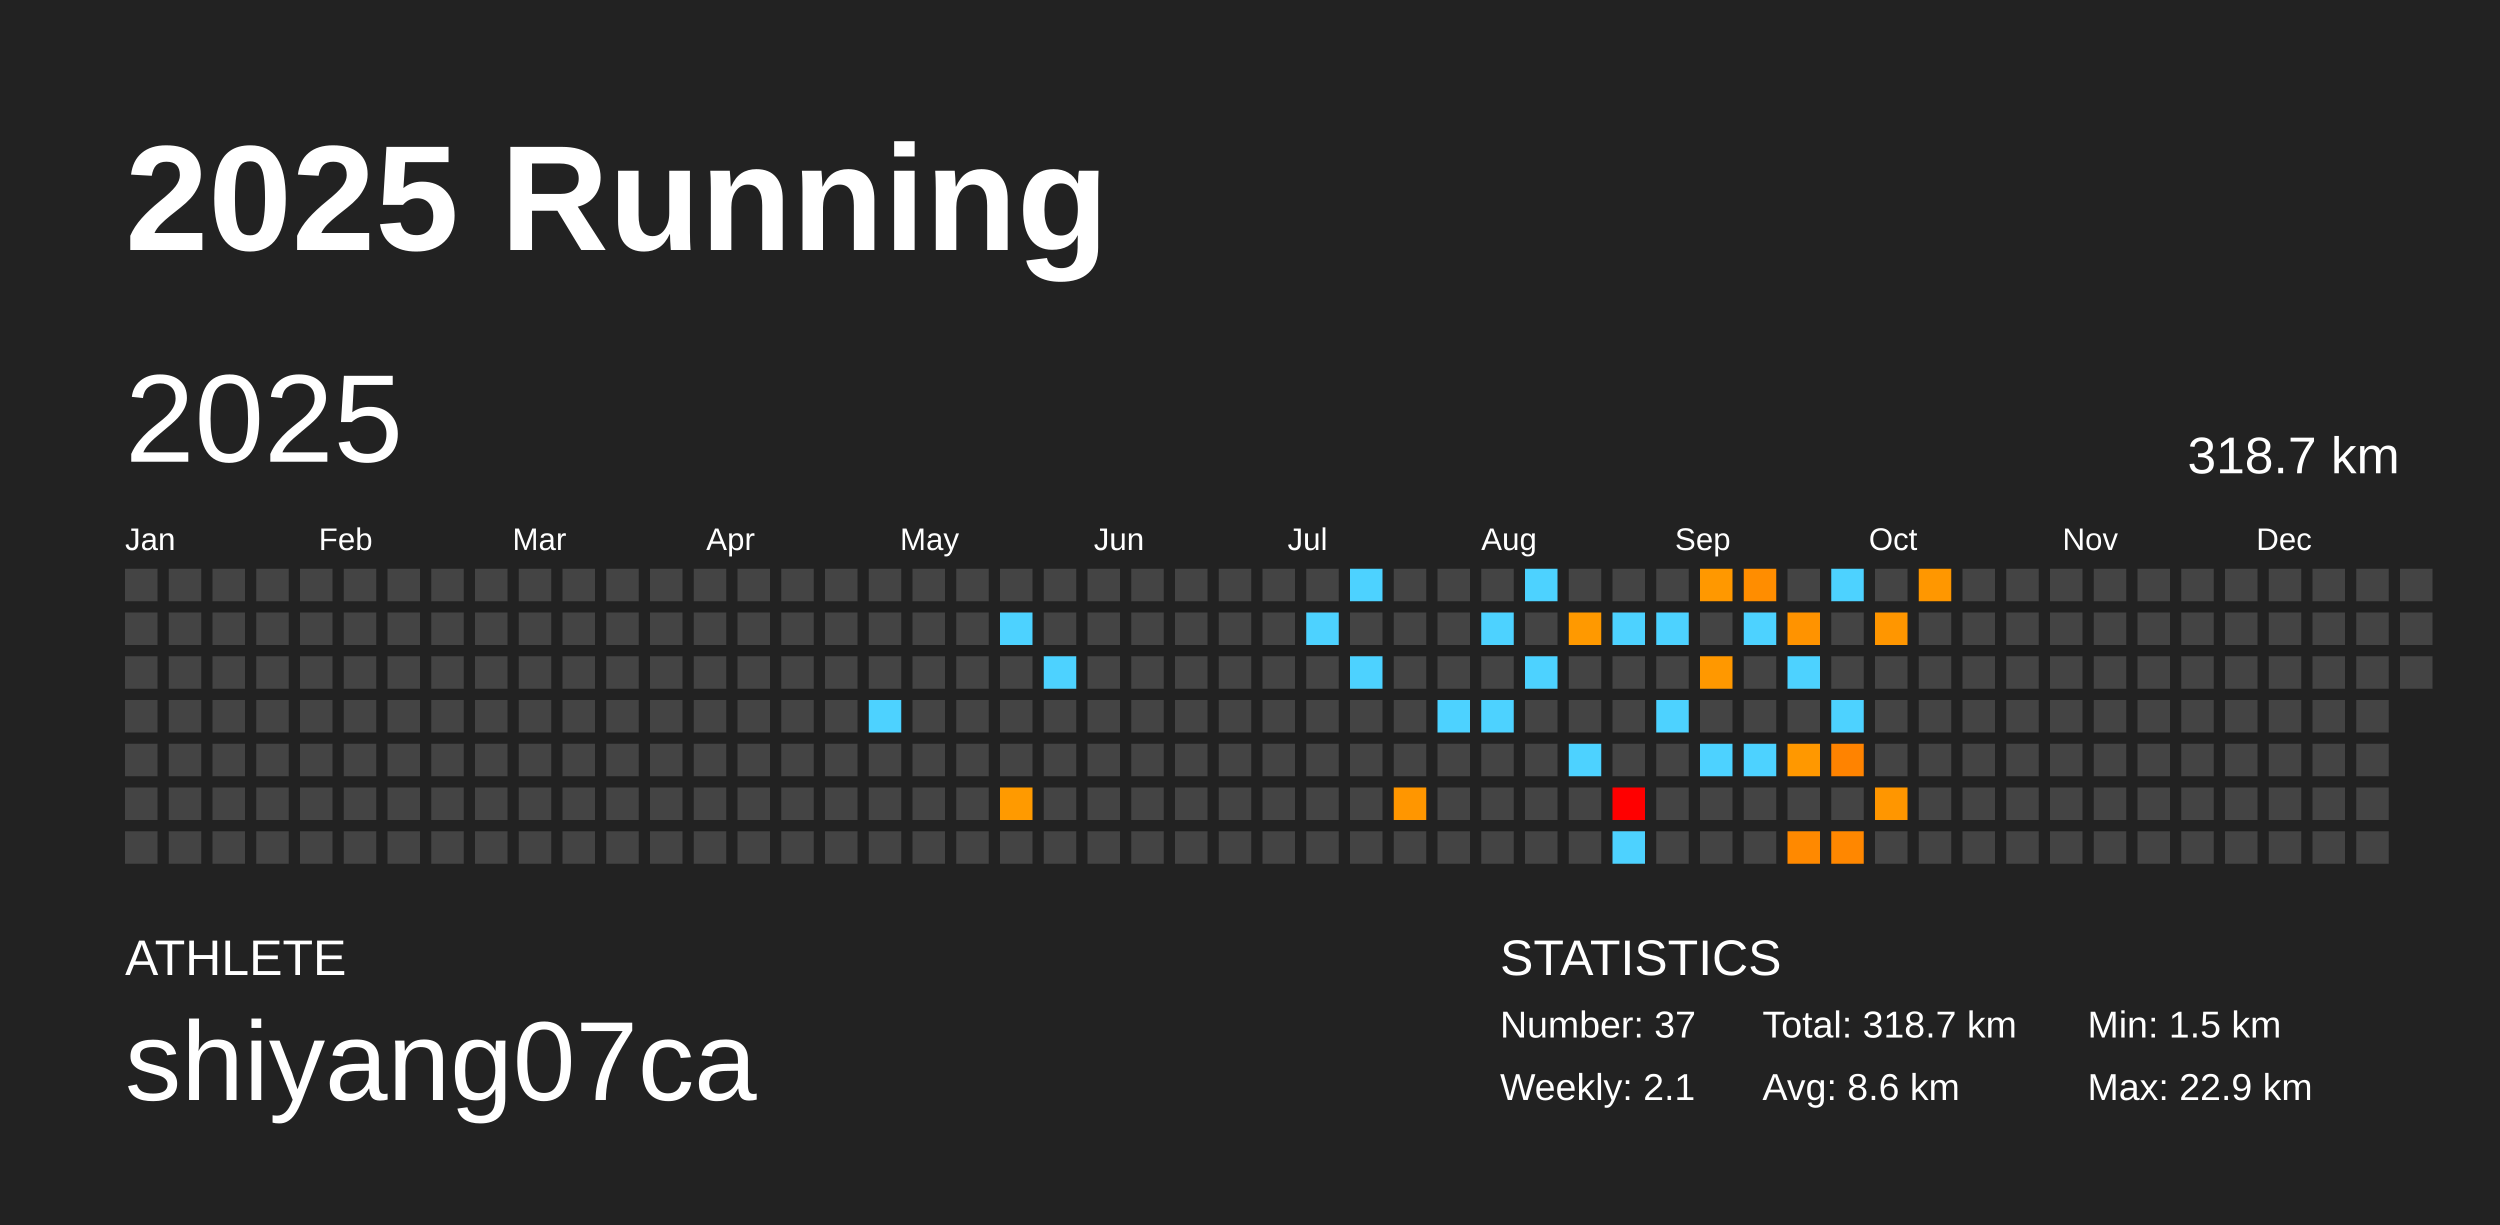
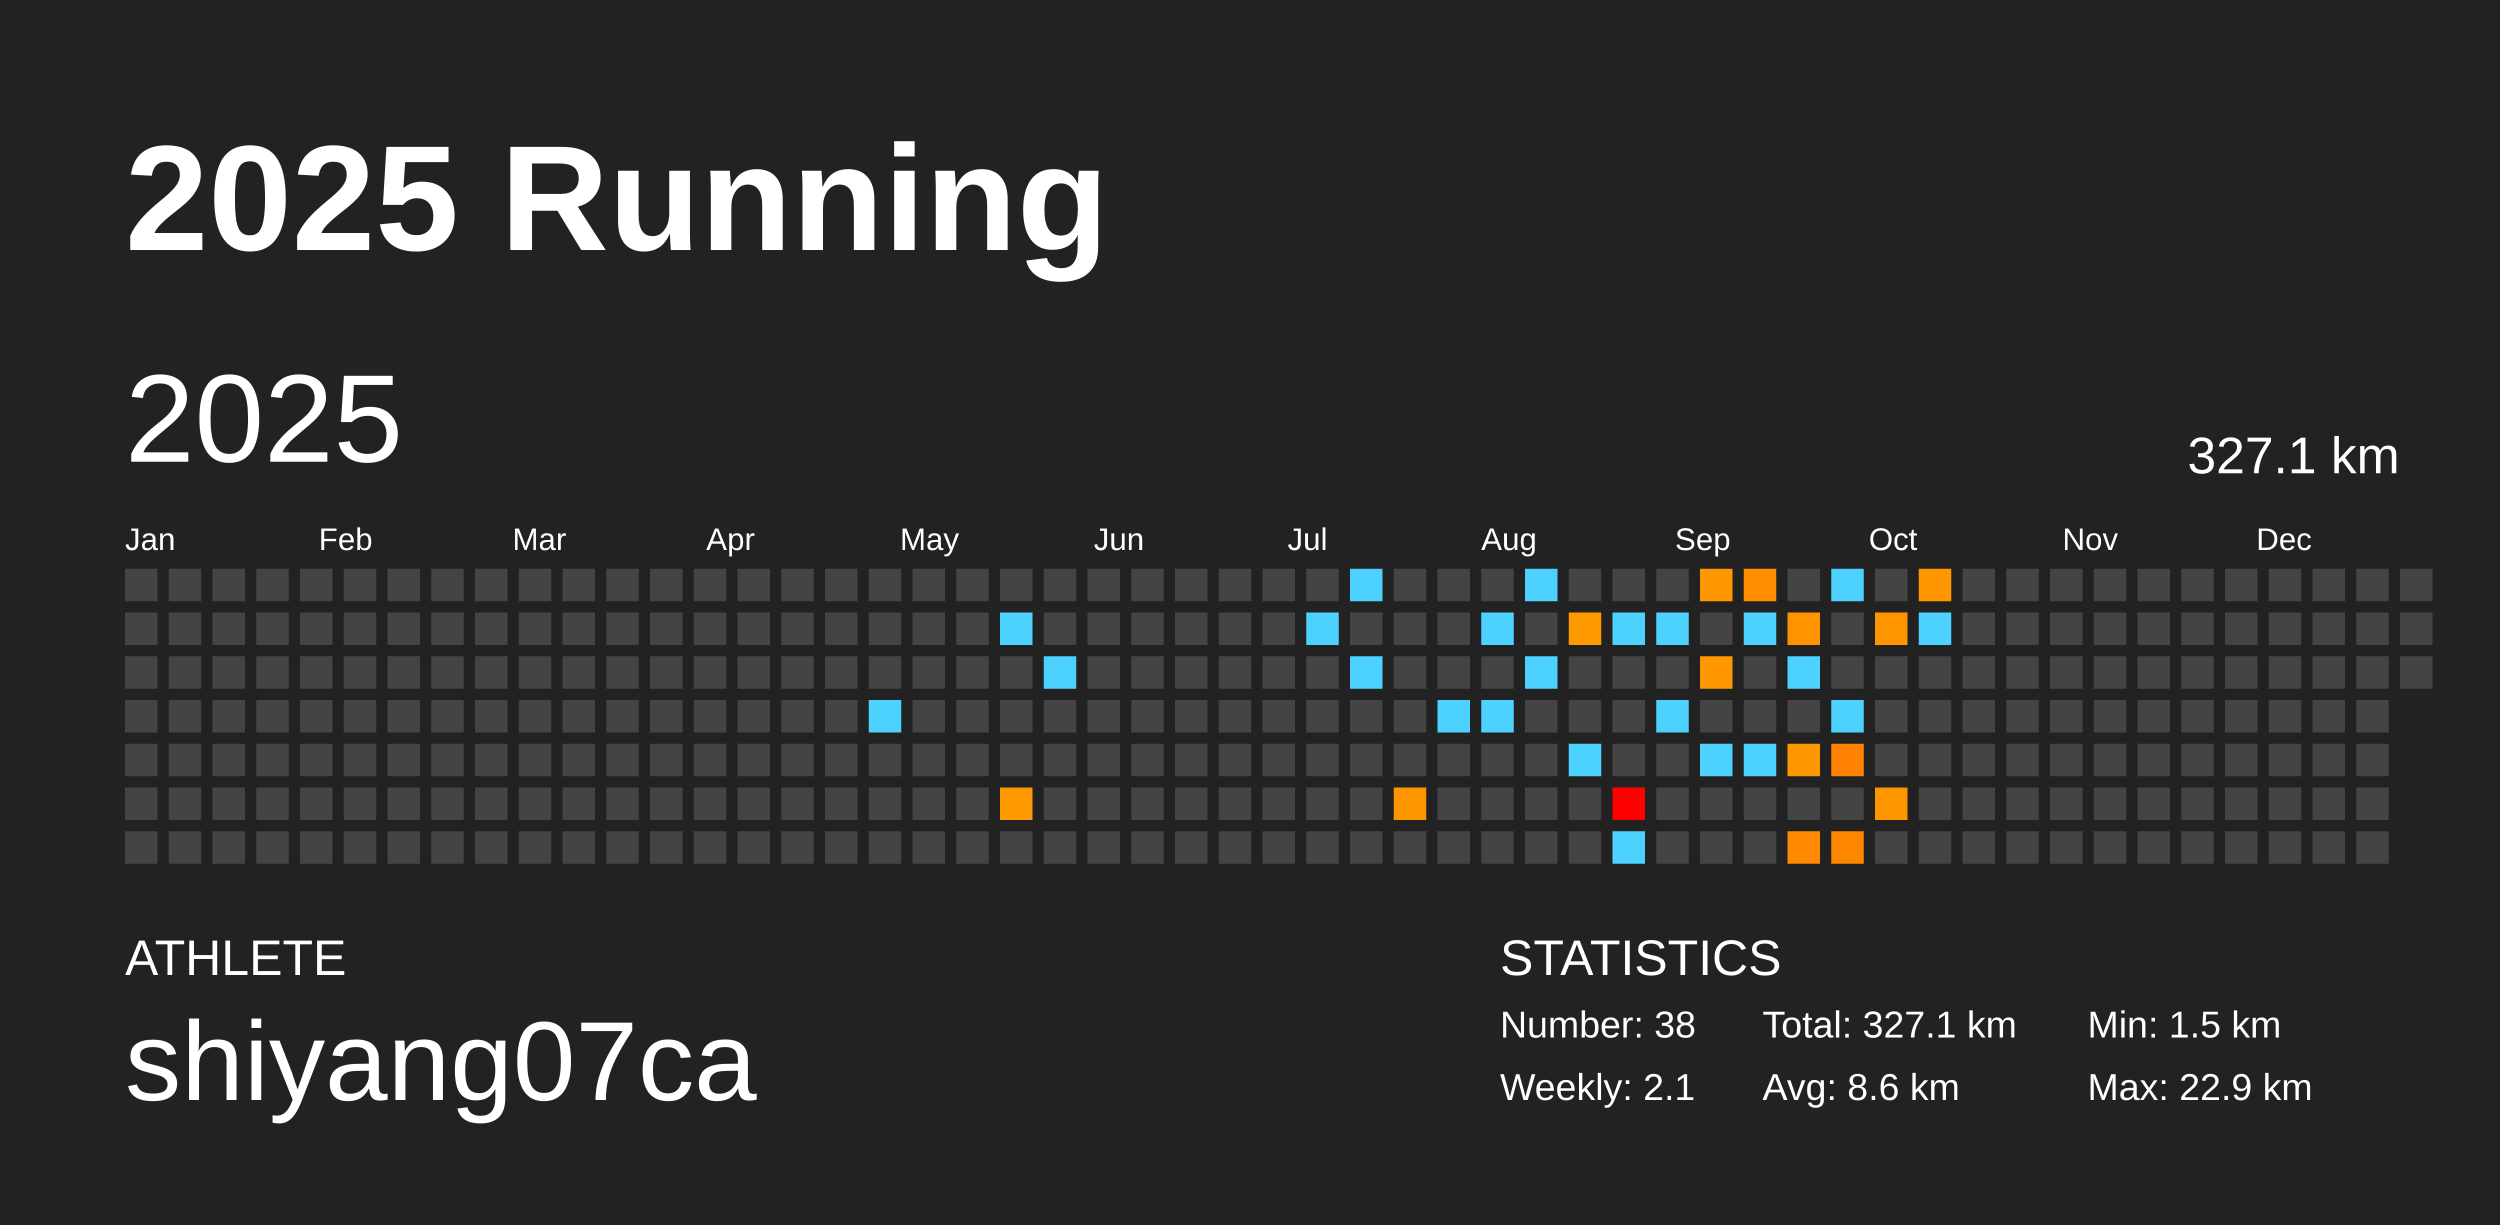
<svg xmlns="http://www.w3.org/2000/svg" baseProfile="full" height="98mm" version="1.1" viewBox="0,0,200,98" width="200mm">
  <defs />
  <rect fill="#222222" height="98" width="200" x="0" y="0" />
  <text fill="#FFFFFF" style="font-size:12px; font-family:Arial; font-weight:bold;" x="10" y="20">2025 Running</text>
  <text fill="#FFFFFF" style="font-size:4px; font-family:Arial" x="10" y="78">ATHLETE</text>
  <text fill="#FFFFFF" style="font-size:9px; font-family:Arial" x="10" y="88">shiyang07ca</text>
  <text fill="#FFFFFF" style="font-size:4px; font-family:Arial" x="120" y="78">STATISTICS</text>
-   <text fill="#FFFFFF" style="font-size:3px; font-family:Arial" x="120" y="83">Number: 37</text>
+   <text fill="#FFFFFF" style="font-size:3px; font-family:Arial" x="120" y="83">Number: 38</text>
  <text fill="#FFFFFF" style="font-size:3px; font-family:Arial" x="120" y="88">Weekly: 2.1</text>
-   <text fill="#FFFFFF" style="font-size:3px; font-family:Arial" x="141" y="83">Total: 318.7 km</text>
+   <text fill="#FFFFFF" style="font-size:3px; font-family:Arial" x="141" y="83">Total: 327.1 km</text>
  <text fill="#FFFFFF" style="font-size:3px; font-family:Arial" x="141" y="88">Avg: 8.6 km</text>
  <text fill="#FFFFFF" style="font-size:3px; font-family:Arial" x="167" y="83">Min: 1.5 km</text>
  <text fill="#FFFFFF" style="font-size:3px; font-family:Arial" x="167" y="88">Max: 22.9 km</text>
  <text dominant-baseline="hanging" fill="#FFFFFF" style="font-size:10.0px; font-family:Arial;" x="10" y="30">2025</text>
-   <text dominant-baseline="hanging" fill="#FFFFFF" style="font-size:4.125px; font-family:Arial;" x="175" y="35">318.7 km</text>
+   <text dominant-baseline="hanging" fill="#FFFFFF" style="font-size:4.125px; font-family:Arial;" x="175" y="35">327.1 km</text>
  <text fill="#FFFFFF" style="font-size:2.5px; font-family:Arial" x="10.0" y="44">Jan</text>
  <text fill="#FFFFFF" style="font-size:2.5px; font-family:Arial" x="25.5" y="44">Feb</text>
  <text fill="#FFFFFF" style="font-size:2.5px; font-family:Arial" x="41.0" y="44">Mar</text>
  <text fill="#FFFFFF" style="font-size:2.5px; font-family:Arial" x="56.5" y="44">Apr</text>
  <text fill="#FFFFFF" style="font-size:2.5px; font-family:Arial" x="72.0" y="44">May</text>
  <text fill="#FFFFFF" style="font-size:2.5px; font-family:Arial" x="87.5" y="44">Jun</text>
  <text fill="#FFFFFF" style="font-size:2.5px; font-family:Arial" x="103.0" y="44">Jul</text>
  <text fill="#FFFFFF" style="font-size:2.5px; font-family:Arial" x="118.5" y="44">Aug</text>
  <text fill="#FFFFFF" style="font-size:2.5px; font-family:Arial" x="134.0" y="44">Sep</text>
  <text fill="#FFFFFF" style="font-size:2.5px; font-family:Arial" x="149.5" y="44">Oct</text>
  <text fill="#FFFFFF" style="font-size:2.5px; font-family:Arial" x="165.0" y="44">Nov</text>
  <text fill="#FFFFFF" style="font-size:2.5px; font-family:Arial" x="180.5" y="44">Dec</text>
  <rect fill="#444444" height="2.6" width="2.6" x="10.0" y="45.5" />
  <rect fill="#444444" height="2.6" width="2.6" x="10.0" y="49.0" />
  <rect fill="#444444" height="2.6" width="2.6" x="10.0" y="52.5" />
  <rect fill="#444444" height="2.6" width="2.6" x="10.0" y="56.0" />
  <rect fill="#444444" height="2.6" width="2.6" x="10.0" y="59.5" />
  <rect fill="#444444" height="2.6" width="2.6" x="10.0" y="63.0" />
  <rect fill="#444444" height="2.6" width="2.6" x="10.0" y="66.5" />
  <rect fill="#444444" height="2.6" width="2.6" x="13.5" y="45.5" />
  <rect fill="#444444" height="2.6" width="2.6" x="13.5" y="49.0" />
  <rect fill="#444444" height="2.6" width="2.6" x="13.5" y="52.5" />
  <rect fill="#444444" height="2.6" width="2.6" x="13.5" y="56.0" />
  <rect fill="#444444" height="2.6" width="2.6" x="13.5" y="59.5" />
  <rect fill="#444444" height="2.6" width="2.6" x="13.5" y="63.0" />
  <rect fill="#444444" height="2.6" width="2.6" x="13.5" y="66.5" />
  <rect fill="#444444" height="2.6" width="2.6" x="17.0" y="45.5" />
  <rect fill="#444444" height="2.6" width="2.6" x="17.0" y="49.0" />
  <rect fill="#444444" height="2.6" width="2.6" x="17.0" y="52.5" />
  <rect fill="#444444" height="2.6" width="2.6" x="17.0" y="56.0" />
  <rect fill="#444444" height="2.6" width="2.6" x="17.0" y="59.5" />
  <rect fill="#444444" height="2.6" width="2.6" x="17.0" y="63.0" />
  <rect fill="#444444" height="2.6" width="2.6" x="17.0" y="66.5" />
  <rect fill="#444444" height="2.6" width="2.6" x="20.5" y="45.5" />
  <rect fill="#444444" height="2.6" width="2.6" x="20.5" y="49.0" />
  <rect fill="#444444" height="2.6" width="2.6" x="20.5" y="52.5" />
  <rect fill="#444444" height="2.6" width="2.6" x="20.5" y="56.0" />
  <rect fill="#444444" height="2.6" width="2.6" x="20.5" y="59.5" />
  <rect fill="#444444" height="2.6" width="2.6" x="20.5" y="63.0" />
  <rect fill="#444444" height="2.6" width="2.6" x="20.5" y="66.5" />
  <rect fill="#444444" height="2.6" width="2.6" x="24.0" y="45.5" />
  <rect fill="#444444" height="2.6" width="2.6" x="24.0" y="49.0" />
  <rect fill="#444444" height="2.6" width="2.6" x="24.0" y="52.5" />
  <rect fill="#444444" height="2.6" width="2.6" x="24.0" y="56.0" />
  <rect fill="#444444" height="2.6" width="2.6" x="24.0" y="59.5" />
  <rect fill="#444444" height="2.6" width="2.6" x="24.0" y="63.0" />
  <rect fill="#444444" height="2.6" width="2.6" x="24.0" y="66.5" />
  <rect fill="#444444" height="2.6" width="2.6" x="27.5" y="45.5" />
  <rect fill="#444444" height="2.6" width="2.6" x="27.5" y="49.0" />
  <rect fill="#444444" height="2.6" width="2.6" x="27.5" y="52.5" />
  <rect fill="#444444" height="2.6" width="2.6" x="27.5" y="56.0" />
  <rect fill="#444444" height="2.6" width="2.6" x="27.5" y="59.5" />
  <rect fill="#444444" height="2.6" width="2.6" x="27.5" y="63.0" />
  <rect fill="#444444" height="2.6" width="2.6" x="27.5" y="66.5" />
  <rect fill="#444444" height="2.6" width="2.6" x="31.0" y="45.5" />
  <rect fill="#444444" height="2.6" width="2.6" x="31.0" y="49.0" />
  <rect fill="#444444" height="2.6" width="2.6" x="31.0" y="52.5" />
  <rect fill="#444444" height="2.6" width="2.6" x="31.0" y="56.0" />
  <rect fill="#444444" height="2.6" width="2.6" x="31.0" y="59.5" />
  <rect fill="#444444" height="2.6" width="2.6" x="31.0" y="63.0" />
  <rect fill="#444444" height="2.6" width="2.6" x="31.0" y="66.5" />
  <rect fill="#444444" height="2.6" width="2.6" x="34.5" y="45.5" />
  <rect fill="#444444" height="2.6" width="2.6" x="34.5" y="49.0" />
  <rect fill="#444444" height="2.6" width="2.6" x="34.5" y="52.5" />
  <rect fill="#444444" height="2.6" width="2.6" x="34.5" y="56.0" />
  <rect fill="#444444" height="2.6" width="2.6" x="34.5" y="59.5" />
  <rect fill="#444444" height="2.6" width="2.6" x="34.5" y="63.0" />
  <rect fill="#444444" height="2.6" width="2.6" x="34.5" y="66.5" />
  <rect fill="#444444" height="2.6" width="2.6" x="38.0" y="45.5" />
  <rect fill="#444444" height="2.6" width="2.6" x="38.0" y="49.0" />
  <rect fill="#444444" height="2.6" width="2.6" x="38.0" y="52.5" />
  <rect fill="#444444" height="2.6" width="2.6" x="38.0" y="56.0" />
  <rect fill="#444444" height="2.6" width="2.6" x="38.0" y="59.5" />
  <rect fill="#444444" height="2.6" width="2.6" x="38.0" y="63.0" />
  <rect fill="#444444" height="2.6" width="2.6" x="38.0" y="66.5" />
  <rect fill="#444444" height="2.6" width="2.6" x="41.5" y="45.5" />
  <rect fill="#444444" height="2.6" width="2.6" x="41.5" y="49.0" />
  <rect fill="#444444" height="2.6" width="2.6" x="41.5" y="52.5" />
  <rect fill="#444444" height="2.6" width="2.6" x="41.5" y="56.0" />
  <rect fill="#444444" height="2.6" width="2.6" x="41.5" y="59.5" />
  <rect fill="#444444" height="2.6" width="2.6" x="41.5" y="63.0" />
  <rect fill="#444444" height="2.6" width="2.6" x="41.5" y="66.5" />
  <rect fill="#444444" height="2.6" width="2.6" x="45.0" y="45.5" />
  <rect fill="#444444" height="2.6" width="2.6" x="45.0" y="49.0" />
  <rect fill="#444444" height="2.6" width="2.6" x="45.0" y="52.5" />
  <rect fill="#444444" height="2.6" width="2.6" x="45.0" y="56.0" />
  <rect fill="#444444" height="2.6" width="2.6" x="45.0" y="59.5" />
  <rect fill="#444444" height="2.6" width="2.6" x="45.0" y="63.0" />
  <rect fill="#444444" height="2.6" width="2.6" x="45.0" y="66.5" />
  <rect fill="#444444" height="2.6" width="2.6" x="48.5" y="45.5" />
  <rect fill="#444444" height="2.6" width="2.6" x="48.5" y="49.0" />
  <rect fill="#444444" height="2.6" width="2.6" x="48.5" y="52.5" />
  <rect fill="#444444" height="2.6" width="2.6" x="48.5" y="56.0" />
  <rect fill="#444444" height="2.6" width="2.6" x="48.5" y="59.5" />
  <rect fill="#444444" height="2.6" width="2.6" x="48.5" y="63.0" />
  <rect fill="#444444" height="2.6" width="2.6" x="48.5" y="66.5" />
  <rect fill="#444444" height="2.6" width="2.6" x="52.0" y="45.5" />
  <rect fill="#444444" height="2.6" width="2.6" x="52.0" y="49.0" />
  <rect fill="#444444" height="2.6" width="2.6" x="52.0" y="52.5" />
  <rect fill="#444444" height="2.6" width="2.6" x="52.0" y="56.0" />
  <rect fill="#444444" height="2.6" width="2.6" x="52.0" y="59.5" />
  <rect fill="#444444" height="2.6" width="2.6" x="52.0" y="63.0" />
  <rect fill="#444444" height="2.6" width="2.6" x="52.0" y="66.5" />
  <rect fill="#444444" height="2.6" width="2.6" x="55.5" y="45.5" />
  <rect fill="#444444" height="2.6" width="2.6" x="55.5" y="49.0" />
  <rect fill="#444444" height="2.6" width="2.6" x="55.5" y="52.5" />
  <rect fill="#444444" height="2.6" width="2.6" x="55.5" y="56.0" />
  <rect fill="#444444" height="2.6" width="2.6" x="55.5" y="59.5" />
  <rect fill="#444444" height="2.6" width="2.6" x="55.5" y="63.0" />
  <rect fill="#444444" height="2.6" width="2.6" x="55.5" y="66.5" />
  <rect fill="#444444" height="2.6" width="2.6" x="59.0" y="45.5" />
  <rect fill="#444444" height="2.6" width="2.6" x="59.0" y="49.0" />
  <rect fill="#444444" height="2.6" width="2.6" x="59.0" y="52.5" />
  <rect fill="#444444" height="2.6" width="2.6" x="59.0" y="56.0" />
  <rect fill="#444444" height="2.6" width="2.6" x="59.0" y="59.5" />
  <rect fill="#444444" height="2.6" width="2.6" x="59.0" y="63.0" />
  <rect fill="#444444" height="2.6" width="2.6" x="59.0" y="66.5" />
  <rect fill="#444444" height="2.6" width="2.6" x="62.5" y="45.5" />
  <rect fill="#444444" height="2.6" width="2.6" x="62.5" y="49.0" />
  <rect fill="#444444" height="2.6" width="2.6" x="62.5" y="52.5" />
  <rect fill="#444444" height="2.6" width="2.6" x="62.5" y="56.0" />
  <rect fill="#444444" height="2.6" width="2.6" x="62.5" y="59.5" />
  <rect fill="#444444" height="2.6" width="2.6" x="62.5" y="63.0" />
  <rect fill="#444444" height="2.6" width="2.6" x="62.5" y="66.5" />
  <rect fill="#444444" height="2.6" width="2.6" x="66.0" y="45.5" />
  <rect fill="#444444" height="2.6" width="2.6" x="66.0" y="49.0" />
  <rect fill="#444444" height="2.6" width="2.6" x="66.0" y="52.5" />
  <rect fill="#444444" height="2.6" width="2.6" x="66.0" y="56.0" />
  <rect fill="#444444" height="2.6" width="2.6" x="66.0" y="59.5" />
  <rect fill="#444444" height="2.6" width="2.6" x="66.0" y="63.0" />
  <rect fill="#444444" height="2.6" width="2.6" x="66.0" y="66.5" />
  <rect fill="#444444" height="2.6" width="2.6" x="69.5" y="45.5" />
  <rect fill="#444444" height="2.6" width="2.6" x="69.5" y="49.0" />
  <rect fill="#444444" height="2.6" width="2.6" x="69.5" y="52.5" />
  <rect fill="#4dd2ff" height="2.6" width="2.6" x="69.5" y="56.0" />
  <rect fill="#444444" height="2.6" width="2.6" x="69.5" y="59.5" />
  <rect fill="#444444" height="2.6" width="2.6" x="69.5" y="63.0" />
  <rect fill="#444444" height="2.6" width="2.6" x="69.5" y="66.5" />
  <rect fill="#444444" height="2.6" width="2.6" x="73.0" y="45.5" />
  <rect fill="#444444" height="2.6" width="2.6" x="73.0" y="49.0" />
  <rect fill="#444444" height="2.6" width="2.6" x="73.0" y="52.5" />
  <rect fill="#444444" height="2.6" width="2.6" x="73.0" y="56.0" />
  <rect fill="#444444" height="2.6" width="2.6" x="73.0" y="59.5" />
  <rect fill="#444444" height="2.6" width="2.6" x="73.0" y="63.0" />
  <rect fill="#444444" height="2.6" width="2.6" x="73.0" y="66.5" />
  <rect fill="#444444" height="2.6" width="2.6" x="76.5" y="45.5" />
  <rect fill="#444444" height="2.6" width="2.6" x="76.5" y="49.0" />
  <rect fill="#444444" height="2.6" width="2.6" x="76.5" y="52.5" />
  <rect fill="#444444" height="2.6" width="2.6" x="76.5" y="56.0" />
  <rect fill="#444444" height="2.6" width="2.6" x="76.5" y="59.5" />
  <rect fill="#444444" height="2.6" width="2.6" x="76.5" y="63.0" />
  <rect fill="#444444" height="2.6" width="2.6" x="76.5" y="66.5" />
  <rect fill="#444444" height="2.6" width="2.6" x="80.0" y="45.5" />
  <rect fill="#4dd2ff" height="2.6" width="2.6" x="80.0" y="49.0" />
  <rect fill="#444444" height="2.6" width="2.6" x="80.0" y="52.5" />
  <rect fill="#444444" height="2.6" width="2.6" x="80.0" y="56.0" />
  <rect fill="#444444" height="2.6" width="2.6" x="80.0" y="59.5" />
  <rect fill="#ff9a00" height="2.6" width="2.6" x="80.0" y="63.0" />
  <rect fill="#444444" height="2.6" width="2.6" x="80.0" y="66.5" />
  <rect fill="#444444" height="2.6" width="2.6" x="83.5" y="45.5" />
  <rect fill="#444444" height="2.6" width="2.6" x="83.5" y="49.0" />
  <rect fill="#4dd2ff" height="2.6" width="2.6" x="83.5" y="52.5" />
  <rect fill="#444444" height="2.6" width="2.6" x="83.5" y="56.0" />
  <rect fill="#444444" height="2.6" width="2.6" x="83.5" y="59.5" />
  <rect fill="#444444" height="2.6" width="2.6" x="83.5" y="63.0" />
  <rect fill="#444444" height="2.6" width="2.6" x="83.5" y="66.5" />
  <rect fill="#444444" height="2.6" width="2.6" x="87.0" y="45.5" />
  <rect fill="#444444" height="2.6" width="2.6" x="87.0" y="49.0" />
  <rect fill="#444444" height="2.6" width="2.6" x="87.0" y="52.5" />
  <rect fill="#444444" height="2.6" width="2.6" x="87.0" y="56.0" />
  <rect fill="#444444" height="2.6" width="2.6" x="87.0" y="59.5" />
  <rect fill="#444444" height="2.6" width="2.6" x="87.0" y="63.0" />
  <rect fill="#444444" height="2.6" width="2.6" x="87.0" y="66.5" />
  <rect fill="#444444" height="2.6" width="2.6" x="90.5" y="45.5" />
  <rect fill="#444444" height="2.6" width="2.6" x="90.5" y="49.0" />
  <rect fill="#444444" height="2.6" width="2.6" x="90.5" y="52.5" />
  <rect fill="#444444" height="2.6" width="2.6" x="90.5" y="56.0" />
  <rect fill="#444444" height="2.6" width="2.6" x="90.5" y="59.5" />
  <rect fill="#444444" height="2.6" width="2.6" x="90.5" y="63.0" />
  <rect fill="#444444" height="2.6" width="2.6" x="90.5" y="66.5" />
  <rect fill="#444444" height="2.6" width="2.6" x="94.0" y="45.5" />
  <rect fill="#444444" height="2.6" width="2.6" x="94.0" y="49.0" />
  <rect fill="#444444" height="2.6" width="2.6" x="94.0" y="52.5" />
  <rect fill="#444444" height="2.6" width="2.6" x="94.0" y="56.0" />
  <rect fill="#444444" height="2.6" width="2.6" x="94.0" y="59.5" />
  <rect fill="#444444" height="2.6" width="2.6" x="94.0" y="63.0" />
  <rect fill="#444444" height="2.6" width="2.6" x="94.0" y="66.5" />
  <rect fill="#444444" height="2.6" width="2.6" x="97.5" y="45.5" />
  <rect fill="#444444" height="2.6" width="2.6" x="97.5" y="49.0" />
  <rect fill="#444444" height="2.6" width="2.6" x="97.5" y="52.5" />
  <rect fill="#444444" height="2.6" width="2.6" x="97.5" y="56.0" />
  <rect fill="#444444" height="2.6" width="2.6" x="97.5" y="59.5" />
  <rect fill="#444444" height="2.6" width="2.6" x="97.5" y="63.0" />
  <rect fill="#444444" height="2.6" width="2.6" x="97.5" y="66.5" />
  <rect fill="#444444" height="2.6" width="2.6" x="101.0" y="45.5" />
  <rect fill="#444444" height="2.6" width="2.6" x="101.0" y="49.0" />
  <rect fill="#444444" height="2.6" width="2.6" x="101.0" y="52.5" />
  <rect fill="#444444" height="2.6" width="2.6" x="101.0" y="56.0" />
  <rect fill="#444444" height="2.6" width="2.6" x="101.0" y="59.5" />
  <rect fill="#444444" height="2.6" width="2.6" x="101.0" y="63.0" />
  <rect fill="#444444" height="2.6" width="2.6" x="101.0" y="66.5" />
  <rect fill="#444444" height="2.6" width="2.6" x="104.5" y="45.5" />
  <rect fill="#4dd2ff" height="2.6" width="2.6" x="104.5" y="49.0" />
  <rect fill="#444444" height="2.6" width="2.6" x="104.5" y="52.5" />
  <rect fill="#444444" height="2.6" width="2.6" x="104.5" y="56.0" />
  <rect fill="#444444" height="2.6" width="2.6" x="104.5" y="59.5" />
  <rect fill="#444444" height="2.6" width="2.6" x="104.5" y="63.0" />
  <rect fill="#444444" height="2.6" width="2.6" x="104.5" y="66.5" />
  <rect fill="#4dd2ff" height="2.6" width="2.6" x="108.0" y="45.5" />
  <rect fill="#444444" height="2.6" width="2.6" x="108.0" y="49.0" />
  <rect fill="#4dd2ff" height="2.6" width="2.6" x="108.0" y="52.5" />
  <rect fill="#444444" height="2.6" width="2.6" x="108.0" y="56.0" />
  <rect fill="#444444" height="2.6" width="2.6" x="108.0" y="59.5" />
  <rect fill="#444444" height="2.6" width="2.6" x="108.0" y="63.0" />
  <rect fill="#444444" height="2.6" width="2.6" x="108.0" y="66.5" />
  <rect fill="#444444" height="2.6" width="2.6" x="111.5" y="45.5" />
  <rect fill="#444444" height="2.6" width="2.6" x="111.5" y="49.0" />
  <rect fill="#444444" height="2.6" width="2.6" x="111.5" y="52.5" />
  <rect fill="#444444" height="2.6" width="2.6" x="111.5" y="56.0" />
  <rect fill="#444444" height="2.6" width="2.6" x="111.5" y="59.5" />
  <rect fill="#ff9600" height="2.6" width="2.6" x="111.5" y="63.0" />
  <rect fill="#444444" height="2.6" width="2.6" x="111.5" y="66.5" />
  <rect fill="#444444" height="2.6" width="2.6" x="115.0" y="45.5" />
  <rect fill="#444444" height="2.6" width="2.6" x="115.0" y="49.0" />
  <rect fill="#444444" height="2.6" width="2.6" x="115.0" y="52.5" />
  <rect fill="#4dd2ff" height="2.6" width="2.6" x="115.0" y="56.0" />
  <rect fill="#444444" height="2.6" width="2.6" x="115.0" y="59.5" />
  <rect fill="#444444" height="2.6" width="2.6" x="115.0" y="63.0" />
  <rect fill="#444444" height="2.6" width="2.6" x="115.0" y="66.5" />
  <rect fill="#444444" height="2.6" width="2.6" x="118.5" y="45.5" />
  <rect fill="#4dd2ff" height="2.6" width="2.6" x="118.5" y="49.0" />
  <rect fill="#444444" height="2.6" width="2.6" x="118.5" y="52.5" />
  <rect fill="#4dd2ff" height="2.6" width="2.6" x="118.5" y="56.0" />
  <rect fill="#444444" height="2.6" width="2.6" x="118.5" y="59.5" />
  <rect fill="#444444" height="2.6" width="2.6" x="118.5" y="63.0" />
  <rect fill="#444444" height="2.6" width="2.6" x="118.5" y="66.5" />
  <rect fill="#4dd2ff" height="2.6" width="2.6" x="122.0" y="45.5" />
  <rect fill="#444444" height="2.6" width="2.6" x="122.0" y="49.0" />
  <rect fill="#4dd2ff" height="2.6" width="2.6" x="122.0" y="52.5" />
  <rect fill="#444444" height="2.6" width="2.6" x="122.0" y="56.0" />
  <rect fill="#444444" height="2.6" width="2.6" x="122.0" y="59.5" />
  <rect fill="#444444" height="2.6" width="2.6" x="122.0" y="63.0" />
  <rect fill="#444444" height="2.6" width="2.6" x="122.0" y="66.5" />
  <rect fill="#444444" height="2.6" width="2.6" x="125.5" y="45.5" />
  <rect fill="#ff9900" height="2.6" width="2.6" x="125.5" y="49.0" />
  <rect fill="#444444" height="2.6" width="2.6" x="125.5" y="52.5" />
  <rect fill="#444444" height="2.6" width="2.6" x="125.5" y="56.0" />
  <rect fill="#4dd2ff" height="2.6" width="2.6" x="125.5" y="59.5" />
  <rect fill="#444444" height="2.6" width="2.6" x="125.5" y="63.0" />
  <rect fill="#444444" height="2.6" width="2.6" x="125.5" y="66.5" />
  <rect fill="#444444" height="2.6" width="2.6" x="129.0" y="45.5" />
  <rect fill="#4dd2ff" height="2.6" width="2.6" x="129.0" y="49.0" />
  <rect fill="#444444" height="2.6" width="2.6" x="129.0" y="52.5" />
  <rect fill="#444444" height="2.6" width="2.6" x="129.0" y="56.0" />
  <rect fill="#444444" height="2.6" width="2.6" x="129.0" y="59.5" />
  <rect fill="red" height="2.6" width="2.6" x="129.0" y="63.0" />
  <rect fill="#4dd2ff" height="2.6" width="2.6" x="129.0" y="66.5" />
  <rect fill="#444444" height="2.6" width="2.6" x="132.5" y="45.5" />
  <rect fill="#4dd2ff" height="2.6" width="2.6" x="132.5" y="49.0" />
  <rect fill="#444444" height="2.6" width="2.6" x="132.5" y="52.5" />
  <rect fill="#4dd2ff" height="2.6" width="2.6" x="132.5" y="56.0" />
  <rect fill="#444444" height="2.6" width="2.6" x="132.5" y="59.5" />
  <rect fill="#444444" height="2.6" width="2.6" x="132.5" y="63.0" />
  <rect fill="#444444" height="2.6" width="2.6" x="132.5" y="66.5" />
  <rect fill="#ff9800" height="2.6" width="2.6" x="136.0" y="45.5" />
  <rect fill="#444444" height="2.6" width="2.6" x="136.0" y="49.0" />
  <rect fill="#ff9800" height="2.6" width="2.6" x="136.0" y="52.5" />
  <rect fill="#444444" height="2.6" width="2.6" x="136.0" y="56.0" />
  <rect fill="#4dd2ff" height="2.6" width="2.6" x="136.0" y="59.5" />
  <rect fill="#444444" height="2.6" width="2.6" x="136.0" y="63.0" />
  <rect fill="#444444" height="2.6" width="2.6" x="136.0" y="66.5" />
  <rect fill="#ff8d00" height="2.6" width="2.6" x="139.5" y="45.5" />
  <rect fill="#4dd2ff" height="2.6" width="2.6" x="139.5" y="49.0" />
  <rect fill="#444444" height="2.6" width="2.6" x="139.5" y="52.5" />
  <rect fill="#444444" height="2.6" width="2.6" x="139.5" y="56.0" />
  <rect fill="#4dd2ff" height="2.6" width="2.6" x="139.5" y="59.5" />
  <rect fill="#444444" height="2.6" width="2.6" x="139.5" y="63.0" />
  <rect fill="#444444" height="2.6" width="2.6" x="139.5" y="66.5" />
  <rect fill="#444444" height="2.6" width="2.6" x="143.0" y="45.5" />
  <rect fill="#ff9300" height="2.6" width="2.6" x="143.0" y="49.0" />
  <rect fill="#4dd2ff" height="2.6" width="2.6" x="143.0" y="52.5" />
  <rect fill="#444444" height="2.6" width="2.6" x="143.0" y="56.0" />
  <rect fill="#ff9800" height="2.6" width="2.6" x="143.0" y="59.5" />
  <rect fill="#444444" height="2.6" width="2.6" x="143.0" y="63.0" />
  <rect fill="#ff8900" height="2.6" width="2.6" x="143.0" y="66.5" />
  <rect fill="#4dd2ff" height="2.6" width="2.6" x="146.5" y="45.5" />
  <rect fill="#444444" height="2.6" width="2.6" x="146.5" y="49.0" />
  <rect fill="#444444" height="2.6" width="2.6" x="146.5" y="52.5" />
  <rect fill="#4dd2ff" height="2.6" width="2.6" x="146.5" y="56.0" />
  <rect fill="#ff8300" height="2.6" width="2.6" x="146.5" y="59.5" />
  <rect fill="#444444" height="2.6" width="2.6" x="146.5" y="63.0" />
  <rect fill="#ff8700" height="2.6" width="2.6" x="146.5" y="66.5" />
  <rect fill="#444444" height="2.6" width="2.6" x="150.0" y="45.5" />
  <rect fill="#ff9600" height="2.6" width="2.6" x="150.0" y="49.0" />
  <rect fill="#444444" height="2.6" width="2.6" x="150.0" y="52.5" />
  <rect fill="#444444" height="2.6" width="2.6" x="150.0" y="56.0" />
  <rect fill="#444444" height="2.6" width="2.6" x="150.0" y="59.5" />
  <rect fill="#ff9600" height="2.6" width="2.6" x="150.0" y="63.0" />
  <rect fill="#444444" height="2.6" width="2.6" x="150.0" y="66.5" />
  <rect fill="#ff9700" height="2.6" width="2.6" x="153.5" y="45.5" />
-   <rect fill="#444444" height="2.6" width="2.6" x="153.5" y="49.0" />
+   <rect fill="#4dd2ff" height="2.6" width="2.6" x="153.5" y="49.0" />
  <rect fill="#444444" height="2.6" width="2.6" x="153.5" y="52.5" />
  <rect fill="#444444" height="2.6" width="2.6" x="153.5" y="56.0" />
  <rect fill="#444444" height="2.6" width="2.6" x="153.5" y="59.5" />
  <rect fill="#444444" height="2.6" width="2.6" x="153.5" y="63.0" />
  <rect fill="#444444" height="2.6" width="2.6" x="153.5" y="66.5" />
  <rect fill="#444444" height="2.6" width="2.6" x="157.0" y="45.5" />
  <rect fill="#444444" height="2.6" width="2.6" x="157.0" y="49.0" />
  <rect fill="#444444" height="2.6" width="2.6" x="157.0" y="52.5" />
  <rect fill="#444444" height="2.6" width="2.6" x="157.0" y="56.0" />
  <rect fill="#444444" height="2.6" width="2.6" x="157.0" y="59.5" />
  <rect fill="#444444" height="2.6" width="2.6" x="157.0" y="63.0" />
  <rect fill="#444444" height="2.6" width="2.6" x="157.0" y="66.5" />
  <rect fill="#444444" height="2.6" width="2.6" x="160.5" y="45.5" />
  <rect fill="#444444" height="2.6" width="2.6" x="160.5" y="49.0" />
  <rect fill="#444444" height="2.6" width="2.6" x="160.5" y="52.5" />
  <rect fill="#444444" height="2.6" width="2.6" x="160.5" y="56.0" />
  <rect fill="#444444" height="2.6" width="2.6" x="160.5" y="59.5" />
  <rect fill="#444444" height="2.6" width="2.6" x="160.5" y="63.0" />
  <rect fill="#444444" height="2.6" width="2.6" x="160.5" y="66.5" />
  <rect fill="#444444" height="2.6" width="2.6" x="164.0" y="45.5" />
  <rect fill="#444444" height="2.6" width="2.6" x="164.0" y="49.0" />
  <rect fill="#444444" height="2.6" width="2.6" x="164.0" y="52.5" />
  <rect fill="#444444" height="2.6" width="2.6" x="164.0" y="56.0" />
  <rect fill="#444444" height="2.6" width="2.6" x="164.0" y="59.5" />
  <rect fill="#444444" height="2.6" width="2.6" x="164.0" y="63.0" />
  <rect fill="#444444" height="2.6" width="2.6" x="164.0" y="66.5" />
  <rect fill="#444444" height="2.6" width="2.6" x="167.5" y="45.5" />
  <rect fill="#444444" height="2.6" width="2.6" x="167.5" y="49.0" />
  <rect fill="#444444" height="2.6" width="2.6" x="167.5" y="52.5" />
  <rect fill="#444444" height="2.6" width="2.6" x="167.5" y="56.0" />
  <rect fill="#444444" height="2.6" width="2.6" x="167.5" y="59.5" />
  <rect fill="#444444" height="2.6" width="2.6" x="167.5" y="63.0" />
  <rect fill="#444444" height="2.6" width="2.6" x="167.5" y="66.5" />
  <rect fill="#444444" height="2.6" width="2.6" x="171.0" y="45.5" />
  <rect fill="#444444" height="2.6" width="2.6" x="171.0" y="49.0" />
  <rect fill="#444444" height="2.6" width="2.6" x="171.0" y="52.5" />
  <rect fill="#444444" height="2.6" width="2.6" x="171.0" y="56.0" />
  <rect fill="#444444" height="2.6" width="2.6" x="171.0" y="59.5" />
  <rect fill="#444444" height="2.6" width="2.6" x="171.0" y="63.0" />
  <rect fill="#444444" height="2.6" width="2.6" x="171.0" y="66.5" />
  <rect fill="#444444" height="2.6" width="2.6" x="174.5" y="45.5" />
  <rect fill="#444444" height="2.6" width="2.6" x="174.5" y="49.0" />
  <rect fill="#444444" height="2.6" width="2.6" x="174.5" y="52.5" />
  <rect fill="#444444" height="2.6" width="2.6" x="174.5" y="56.0" />
  <rect fill="#444444" height="2.6" width="2.6" x="174.5" y="59.5" />
  <rect fill="#444444" height="2.6" width="2.6" x="174.5" y="63.0" />
  <rect fill="#444444" height="2.6" width="2.6" x="174.5" y="66.5" />
  <rect fill="#444444" height="2.6" width="2.6" x="178.0" y="45.5" />
  <rect fill="#444444" height="2.6" width="2.6" x="178.0" y="49.0" />
  <rect fill="#444444" height="2.6" width="2.6" x="178.0" y="52.5" />
  <rect fill="#444444" height="2.6" width="2.6" x="178.0" y="56.0" />
  <rect fill="#444444" height="2.6" width="2.6" x="178.0" y="59.5" />
  <rect fill="#444444" height="2.6" width="2.6" x="178.0" y="63.0" />
  <rect fill="#444444" height="2.6" width="2.6" x="178.0" y="66.5" />
  <rect fill="#444444" height="2.6" width="2.6" x="181.5" y="45.5" />
  <rect fill="#444444" height="2.6" width="2.6" x="181.5" y="49.0" />
  <rect fill="#444444" height="2.6" width="2.6" x="181.5" y="52.5" />
  <rect fill="#444444" height="2.6" width="2.6" x="181.5" y="56.0" />
  <rect fill="#444444" height="2.6" width="2.6" x="181.5" y="59.5" />
  <rect fill="#444444" height="2.6" width="2.6" x="181.5" y="63.0" />
  <rect fill="#444444" height="2.6" width="2.6" x="181.5" y="66.5" />
  <rect fill="#444444" height="2.6" width="2.6" x="185.0" y="45.5" />
  <rect fill="#444444" height="2.6" width="2.6" x="185.0" y="49.0" />
  <rect fill="#444444" height="2.6" width="2.6" x="185.0" y="52.5" />
  <rect fill="#444444" height="2.6" width="2.6" x="185.0" y="56.0" />
  <rect fill="#444444" height="2.6" width="2.6" x="185.0" y="59.5" />
  <rect fill="#444444" height="2.6" width="2.6" x="185.0" y="63.0" />
  <rect fill="#444444" height="2.6" width="2.6" x="185.0" y="66.5" />
  <rect fill="#444444" height="2.6" width="2.6" x="188.5" y="45.5" />
  <rect fill="#444444" height="2.6" width="2.6" x="188.5" y="49.0" />
  <rect fill="#444444" height="2.6" width="2.6" x="188.5" y="52.5" />
  <rect fill="#444444" height="2.6" width="2.6" x="188.5" y="56.0" />
  <rect fill="#444444" height="2.6" width="2.6" x="188.5" y="59.5" />
  <rect fill="#444444" height="2.6" width="2.6" x="188.5" y="63.0" />
  <rect fill="#444444" height="2.6" width="2.6" x="188.5" y="66.5" />
  <rect fill="#444444" height="2.6" width="2.6" x="192.0" y="45.5" />
  <rect fill="#444444" height="2.6" width="2.6" x="192.0" y="49.0" />
  <rect fill="#444444" height="2.6" width="2.6" x="192.0" y="52.5" />
</svg>
